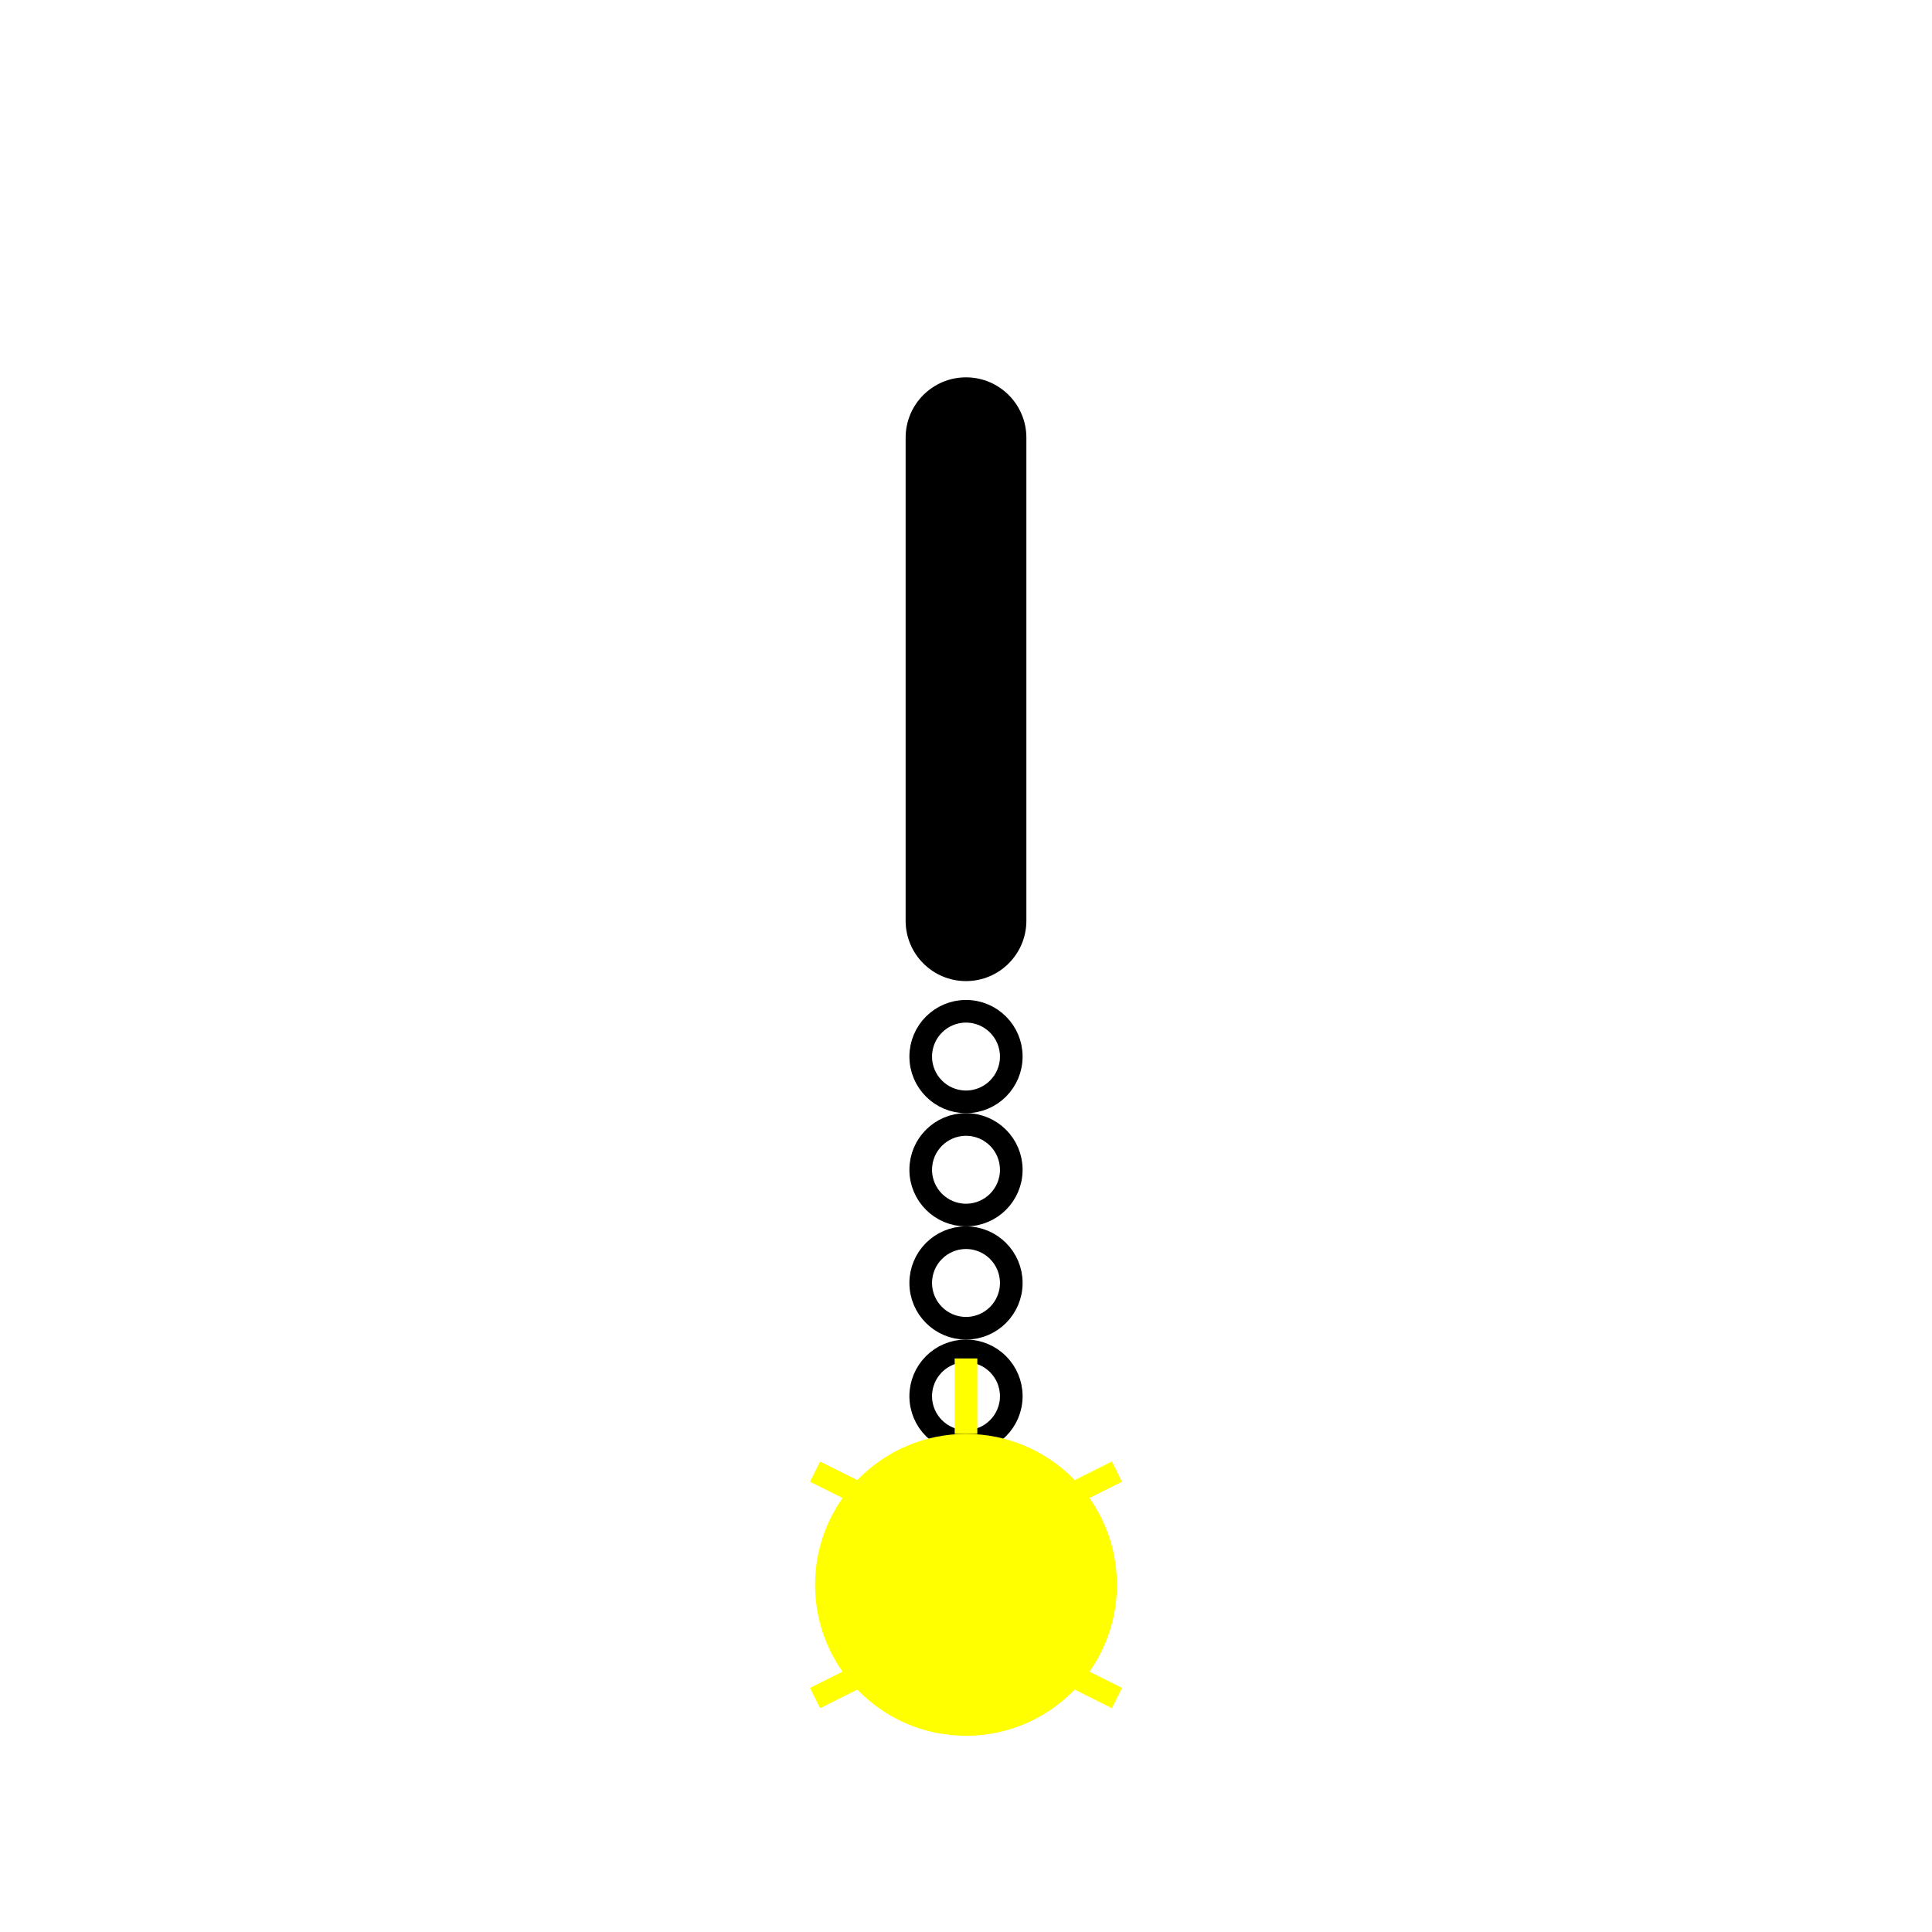
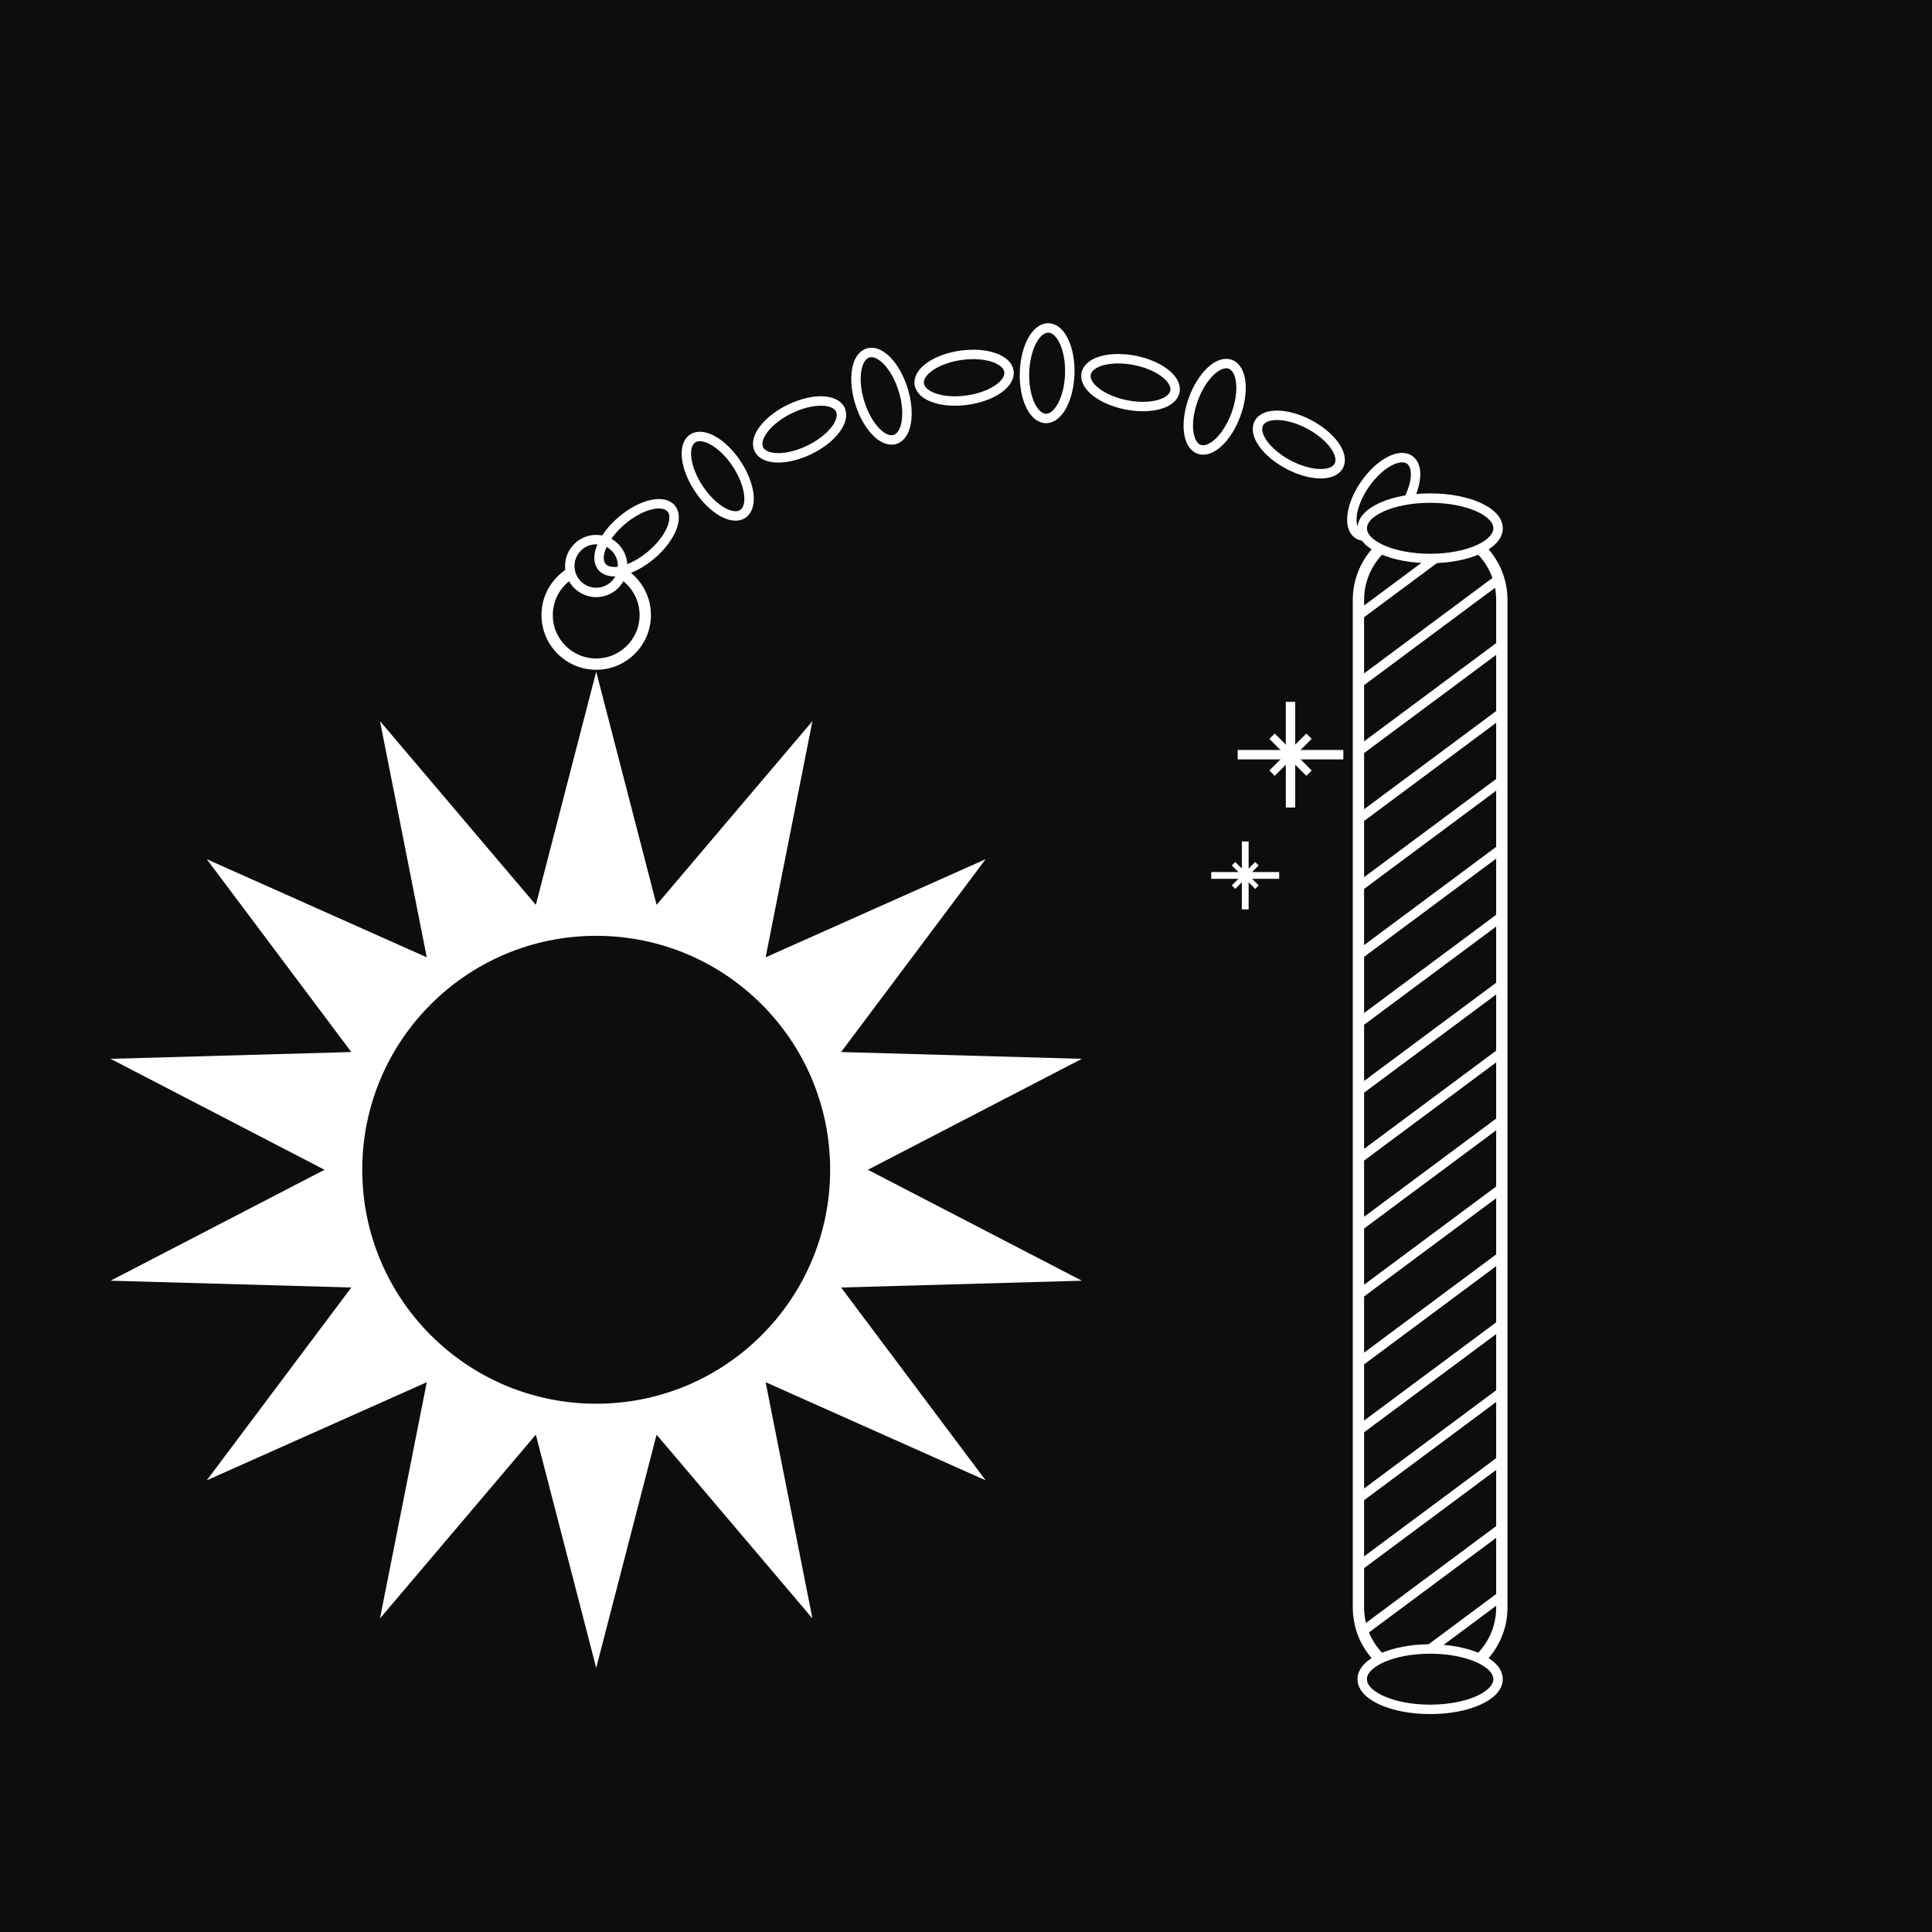
- <svg xmlns="http://www.w3.org/2000/svg" width="256" height="256">
-   <rect width="256" height="256" fill="white" />
-   <rect x="120" y="50" width="16" height="80" fill="black" rx="8" />
-   <circle cx="128" cy="140" r="6" fill="none" stroke="black" stroke-width="3" />
-   <circle cx="128" cy="155" r="6" fill="none" stroke="black" stroke-width="3" />
-   <circle cx="128" cy="170" r="6" fill="none" stroke="black" stroke-width="3" />
-   <circle cx="128" cy="185" r="6" fill="none" stroke="black" stroke-width="3" />
-   <circle cx="128" cy="210" r="20" fill="yellow" />
-   <line x1="128" y1="180" x2="128" y2="190" stroke="yellow" stroke-width="3" />
-   <line x1="108" y1="195" x2="118" y2="200" stroke="yellow" stroke-width="3" />
-   <line x1="148" y1="195" x2="138" y2="200" stroke="yellow" stroke-width="3" />
-   <line x1="108" y1="225" x2="118" y2="220" stroke="yellow" stroke-width="3" />
-   <line x1="148" y1="225" x2="138" y2="220" stroke="yellow" stroke-width="3" />
+ <svg xmlns="http://www.w3.org/2000/svg" width="512" height="512" viewBox="0 0 512 512">
+   <rect width="512" height="512" fill="#0d0d0d" />
+   <polygon points="158.0,178.0 174.0,239.8 215.3,191.1 202.9,253.7 261.2,227.7 222.9,278.8 286.7,280.6 230.0,310.0 286.7,339.4 222.9,341.2 261.2,392.3 202.9,366.3 215.3,428.9 174.0,380.2 158.0,442.0 142.0,380.2 100.7,428.9 113.1,366.3 54.8,392.3 93.1,341.2 29.3,339.4 86.0,310.0 29.3,280.6 93.1,278.8 54.8,227.7 113.1,253.7 100.7,191.1 142.0,239.8" fill="white" />
+   <circle cx="158" cy="310" r="62" fill="#0d0d0d" />
+   <circle cx="158" cy="163" r="13" fill="#0d0d0d" stroke="white" stroke-width="3" />
+   <circle cx="158" cy="150" r="7" fill="#0d0d0d" stroke="white" stroke-width="2.5" />
+   <g transform="translate(168.7,142.5) rotate(-40.2)">
+     <ellipse rx="12" ry="6" fill="none" stroke="white" stroke-width="2.5" />
+   </g>
+   <g transform="translate(190.2,126.2) rotate(-33.6)">
+     <ellipse rx="6" ry="12" fill="none" stroke="white" stroke-width="2.5" />
+   </g>
+   <g transform="translate(211.9,113.8) rotate(-26.0)">
+     <ellipse rx="12" ry="6" fill="none" stroke="white" stroke-width="2.5" />
+   </g>
+   <g transform="translate(233.6,105.0) rotate(-17.4)">
+     <ellipse rx="6" ry="12" fill="none" stroke="white" stroke-width="2.5" />
+   </g>
+   <g transform="translate(255.5,100.1) rotate(-8.0)">
+     <ellipse rx="12" ry="6" fill="none" stroke="white" stroke-width="2.5" />
+   </g>
+   <g transform="translate(277.5,98.9) rotate(1.8)">
+     <ellipse rx="6" ry="12" fill="none" stroke="white" stroke-width="2.5" />
+   </g>
+   <g transform="translate(299.6,101.4) rotate(11.3)">
+     <ellipse rx="12" ry="6" fill="none" stroke="white" stroke-width="2.5" />
+   </g>
+   <g transform="translate(321.9,107.8) rotate(20.2)">
+     <ellipse rx="6" ry="12" fill="none" stroke="white" stroke-width="2.5" />
+   </g>
+   <g transform="translate(344.2,117.8) rotate(28.1)">
+     <ellipse rx="12" ry="6" fill="none" stroke="white" stroke-width="2.5" />
+   </g>
+   <g transform="translate(366.7,131.7) rotate(34.9)">
+     <ellipse rx="6" ry="12" fill="none" stroke="white" stroke-width="2.5" />
+   </g>
+   <defs>
+     <clipPath id="hc">
+       <rect x="360" y="140" width="38" height="305" rx="19" />
+     </clipPath>
+   </defs>
+   <rect x="360" y="140" width="38" height="305" rx="19" fill="#0d0d0d" stroke="white" stroke-width="3" />
+   <g clip-path="url(#hc)">
+     <line x1="340" y1="178" x2="418" y2="120" stroke="white" stroke-width="2.5" />
+     <line x1="340" y1="196" x2="418" y2="138" stroke="white" stroke-width="2.5" />
+     <line x1="340" y1="214" x2="418" y2="156" stroke="white" stroke-width="2.5" />
+     <line x1="340" y1="232" x2="418" y2="174" stroke="white" stroke-width="2.5" />
+     <line x1="340" y1="250" x2="418" y2="192" stroke="white" stroke-width="2.5" />
+     <line x1="340" y1="268" x2="418" y2="210" stroke="white" stroke-width="2.5" />
+     <line x1="340" y1="286" x2="418" y2="228" stroke="white" stroke-width="2.5" />
+     <line x1="340" y1="304" x2="418" y2="246" stroke="white" stroke-width="2.5" />
+     <line x1="340" y1="322" x2="418" y2="264" stroke="white" stroke-width="2.5" />
+     <line x1="340" y1="340" x2="418" y2="282" stroke="white" stroke-width="2.5" />
+     <line x1="340" y1="358" x2="418" y2="300" stroke="white" stroke-width="2.5" />
+     <line x1="340" y1="376" x2="418" y2="318" stroke="white" stroke-width="2.5" />
+     <line x1="340" y1="394" x2="418" y2="336" stroke="white" stroke-width="2.5" />
+     <line x1="340" y1="412" x2="418" y2="354" stroke="white" stroke-width="2.5" />
+     <line x1="340" y1="430" x2="418" y2="372" stroke="white" stroke-width="2.5" />
+     <line x1="340" y1="448" x2="418" y2="390" stroke="white" stroke-width="2.5" />
+     <line x1="340" y1="466" x2="418" y2="408" stroke="white" stroke-width="2.5" />
+     <line x1="340" y1="484" x2="418" y2="426" stroke="white" stroke-width="2.5" />
+     <line x1="340" y1="502" x2="418" y2="444" stroke="white" stroke-width="2.5" />
+     <line x1="340" y1="520" x2="418" y2="462" stroke="white" stroke-width="2.5" />
+     <line x1="340" y1="538" x2="418" y2="480" stroke="white" stroke-width="2.5" />
+     <line x1="340" y1="556" x2="418" y2="498" stroke="white" stroke-width="2.5" />
+   </g>
+   <ellipse cx="379" cy="140" rx="18" ry="8" fill="#0d0d0d" stroke="white" stroke-width="2.5" />
+   <ellipse cx="379" cy="445" rx="18" ry="8" fill="#0d0d0d" stroke="white" stroke-width="2.5" />
+   <g transform="translate(342,200)">
+     <line x1="0" y1="-14" x2="0" y2="14" stroke="white" stroke-width="2.5" />
+     <line x1="-14" y1="0" x2="14" y2="0" stroke="white" stroke-width="2.5" />
+     <line x1="-4.9" y1="-4.9" x2="4.9" y2="4.9" stroke="white" stroke-width="2.0" />
+     <line x1="4.9" y1="-4.9" x2="-4.9" y2="4.9" stroke="white" stroke-width="2.0" />
+   </g>
+   <g transform="translate(330,232)">
+     <line x1="0" y1="-9" x2="0" y2="9" stroke="white" stroke-width="1.8" />
+     <line x1="-9" y1="0" x2="9" y2="0" stroke="white" stroke-width="1.8" />
+     <line x1="-3.1" y1="-3.1" x2="3.1" y2="3.1" stroke="white" stroke-width="1.3" />
+     <line x1="3.1" y1="-3.1" x2="-3.1" y2="3.1" stroke="white" stroke-width="1.3" />
+   </g>
</svg>
